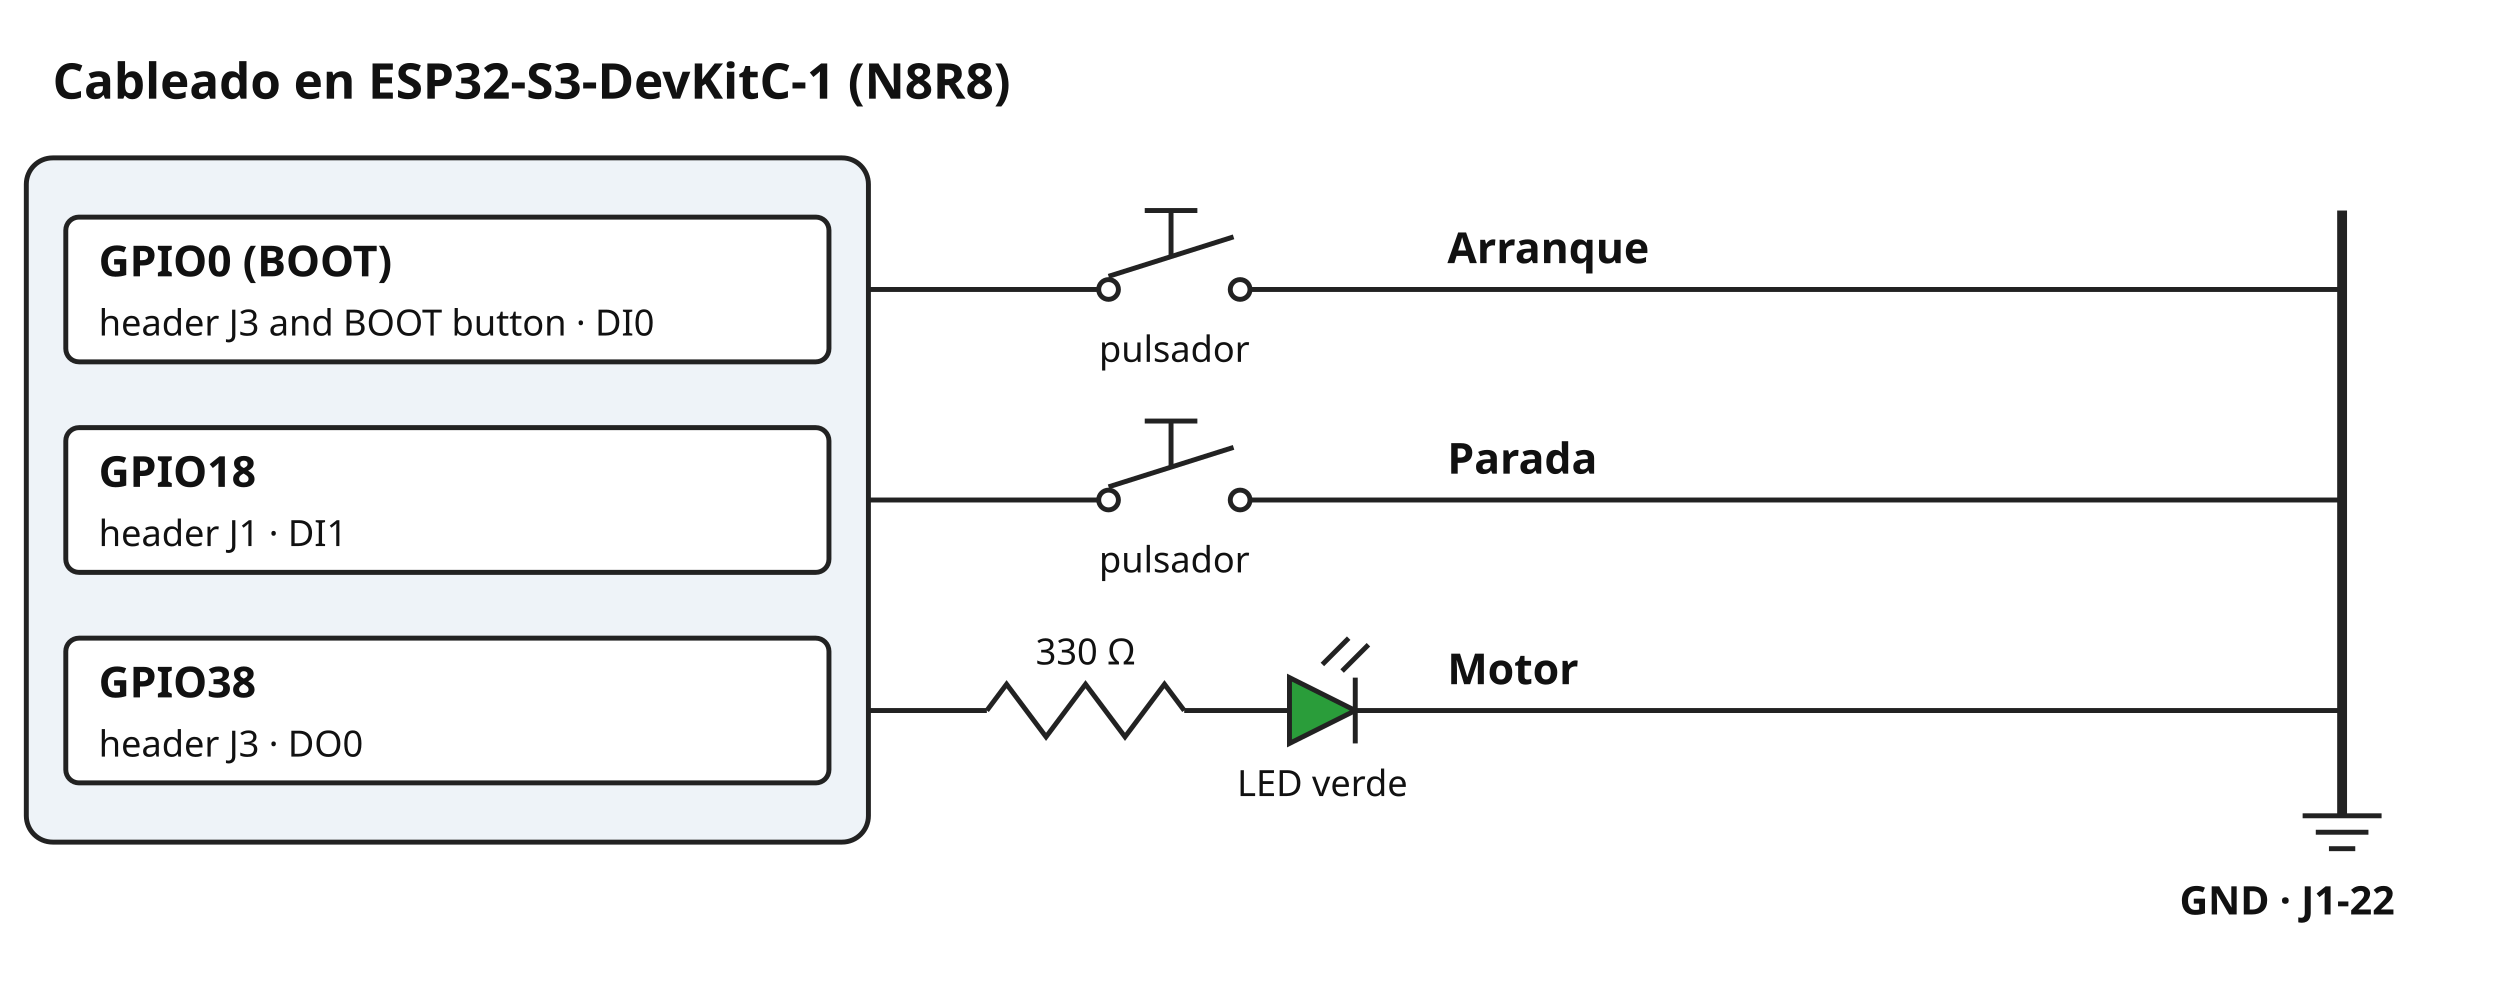
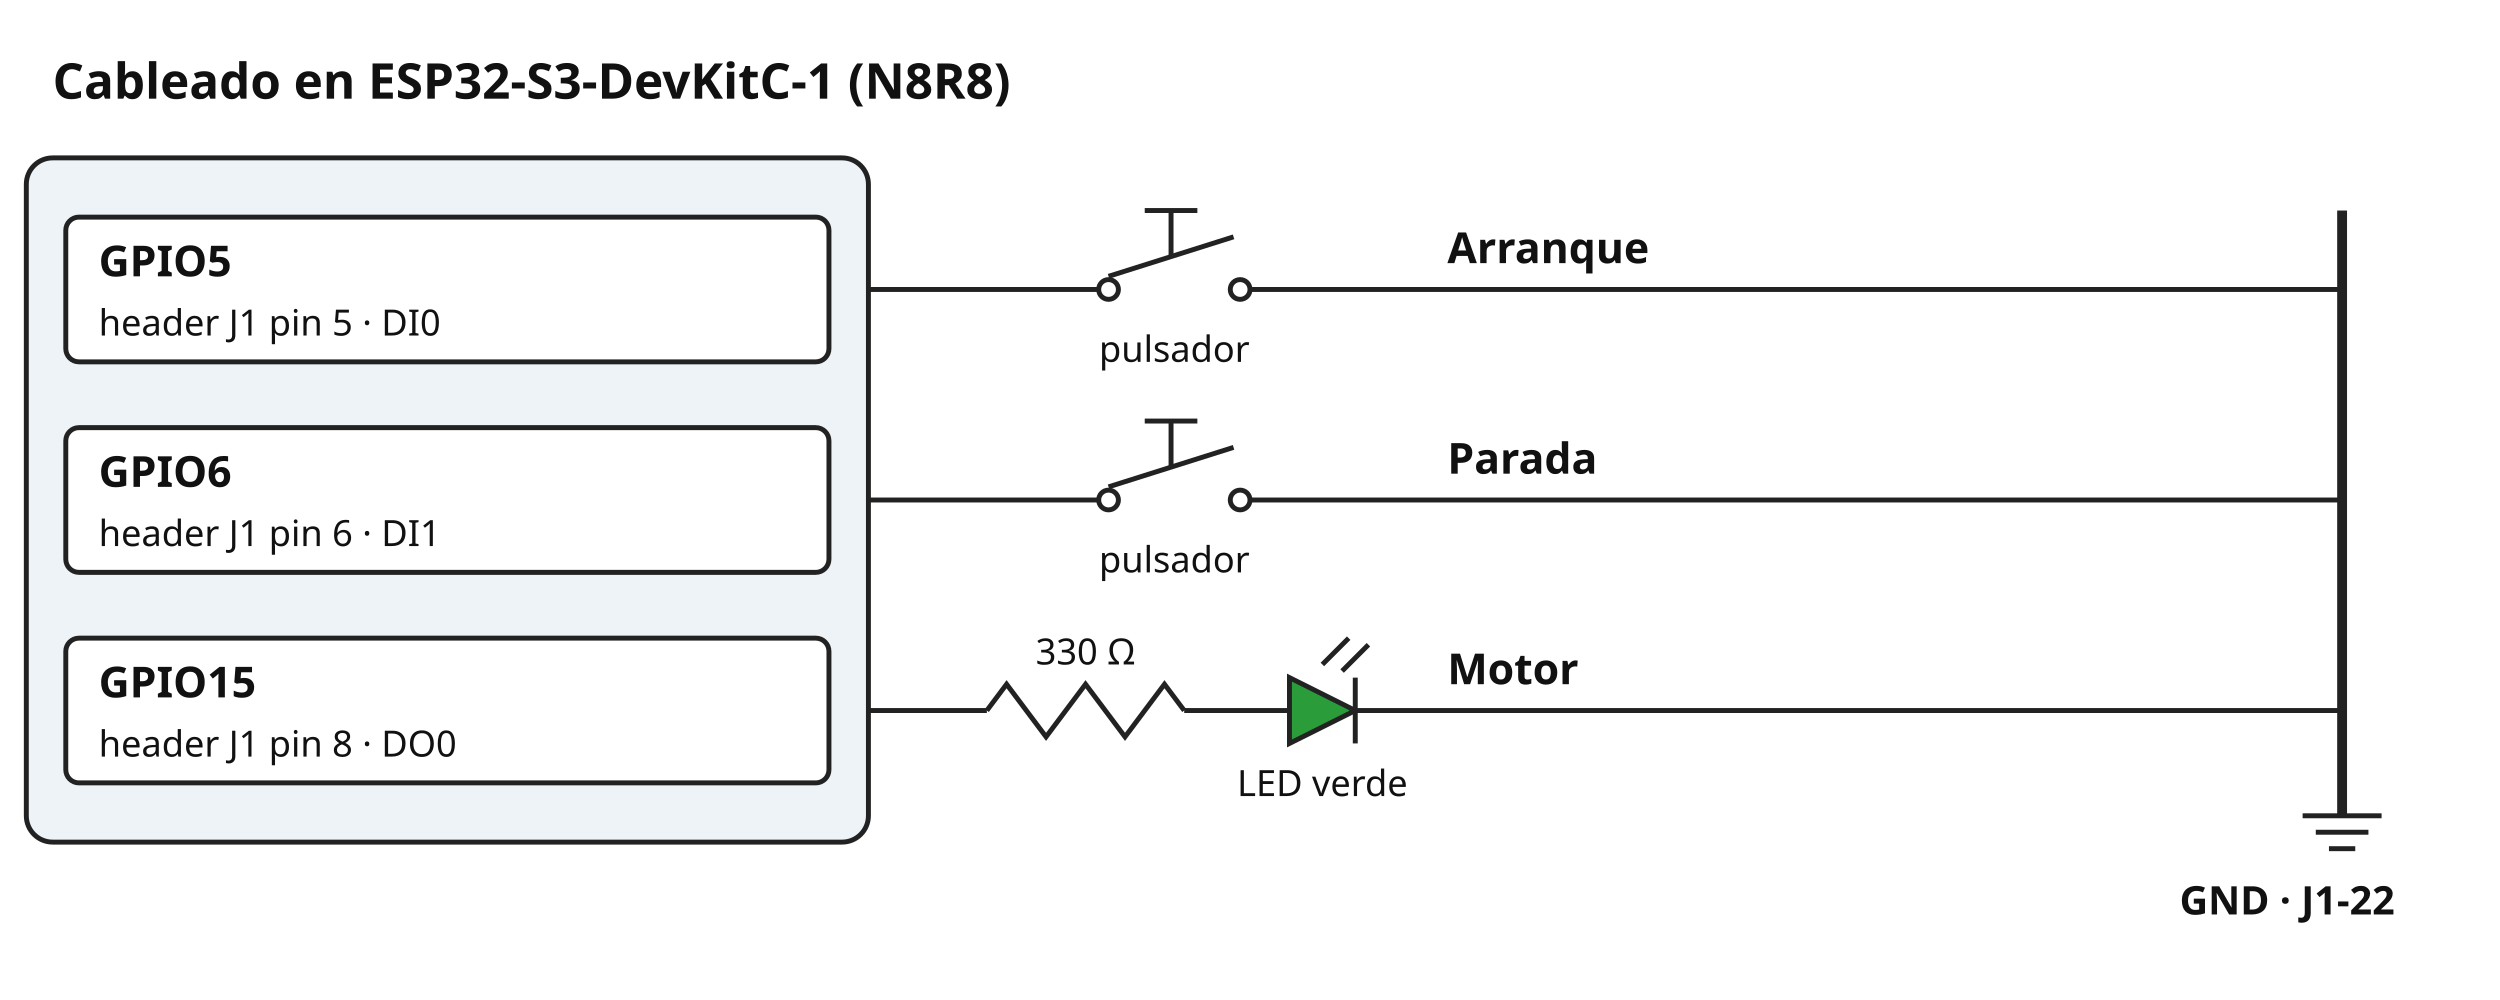
<svg xmlns="http://www.w3.org/2000/svg" viewBox="0 0 760 304" width="760" height="304" role="img" aria-labelledby="wiring-esp32-s3-devkitc-title wiring-esp32-s3-devkitc-desc" font-family="sans-serif" fill="#111111" stroke="#222222" stroke-width="1.5">
  <rect width="760" height="304" fill="#ffffff" stroke="none" />
  <text stroke="none" x="16" y="30" font-size="15" font-weight="bold">Cableado en ESP32-S3-DevKitC-1 (N8R8)</text>
  <rect x="8" y="48" width="256" height="208" rx="8" fill="#eef3f8" />
  <rect x="20" y="66" width="232" height="44" rx="4" fill="#ffffff" />
-   <text stroke="none" x="30" y="84" font-size="13" font-weight="bold">GPIO0 (BOOT)</text>
-   <text stroke="none" x="30" y="102" font-size="11">header J3 and BOOT button · DI0</text>
+   <text stroke="none" x="30" y="84" font-size="13" font-weight="bold">GPIO5</text>
+   <text stroke="none" x="30" y="102" font-size="11">header J1 pin 5 · DI0</text>
  <text stroke="none" x="440" y="80" font-size="13" font-weight="bold">Arranque</text>
  <polyline points="264,88 334,88" fill="none" />
  <circle cx="337" cy="88" r="3" fill="#ffffff" />
  <circle cx="377" cy="88" r="3" fill="#ffffff" />
  <polyline points="337,84 375,72" fill="none" />
  <polyline points="356,78 356,64" fill="none" />
  <polyline points="348,64 364,64" fill="none" />
  <text stroke="none" x="357" y="110" text-anchor="middle" font-size="11">pulsador</text>
  <polyline points="380,88 712,88" fill="none" />
  <rect x="20" y="130" width="232" height="44" rx="4" fill="#ffffff" />
-   <text stroke="none" x="30" y="148" font-size="13" font-weight="bold">GPIO18</text>
-   <text stroke="none" x="30" y="166" font-size="11">header J1 · DI1</text>
+   <text stroke="none" x="30" y="148" font-size="13" font-weight="bold">GPIO6</text>
+   <text stroke="none" x="30" y="166" font-size="11">header J1 pin 6 · DI1</text>
  <text stroke="none" x="440" y="144" font-size="13" font-weight="bold">Parada</text>
  <polyline points="264,152 334,152" fill="none" />
  <circle cx="337" cy="152" r="3" fill="#ffffff" />
  <circle cx="377" cy="152" r="3" fill="#ffffff" />
  <polyline points="337,148 375,136" fill="none" />
  <polyline points="356,142 356,128" fill="none" />
  <polyline points="348,128 364,128" fill="none" />
  <text stroke="none" x="357" y="174" text-anchor="middle" font-size="11">pulsador</text>
  <polyline points="380,152 712,152" fill="none" />
  <rect x="20" y="194" width="232" height="44" rx="4" fill="#ffffff" />
-   <text stroke="none" x="30" y="212" font-size="13" font-weight="bold">GPIO38</text>
-   <text stroke="none" x="30" y="230" font-size="11">header J3 · DO0</text>
+   <text stroke="none" x="30" y="212" font-size="13" font-weight="bold">GPIO15</text>
+   <text stroke="none" x="30" y="230" font-size="11">header J1 pin 8 · DO0</text>
  <text stroke="none" x="440" y="208" font-size="13" font-weight="bold">Motor</text>
  <polyline points="264,216 300,216" fill="none" />
  <polyline points="300,216 306,208 318,224 330,208 342,224 354,208 360,216" fill="none" />
  <text stroke="none" x="330" y="202" text-anchor="middle" font-size="11">330 Ω</text>
  <polyline points="360,216 392,216" fill="none" />
  <polygon points="392,206 392,226 412,216" fill="#2a9d3a" />
  <polyline points="412,206 412,226" fill="none" />
  <polyline points="402,202 410,194" fill="none" />
  <polyline points="408,204 416,196" fill="none" />
  <text stroke="none" x="402" y="242" text-anchor="middle" font-size="11">LED verde</text>
  <polyline points="412,216 712,216" fill="none" />
  <polyline points="712,64 712,248" fill="none" stroke-width="3" />
  <polyline points="700,248 724,248" fill="none" />
  <polyline points="704,253 720,253" fill="none" />
  <polyline points="708,258 716,258" fill="none" />
  <text stroke="none" x="728" y="278" text-anchor="end" font-size="12" font-weight="bold">GND · J1-22</text>
</svg>
